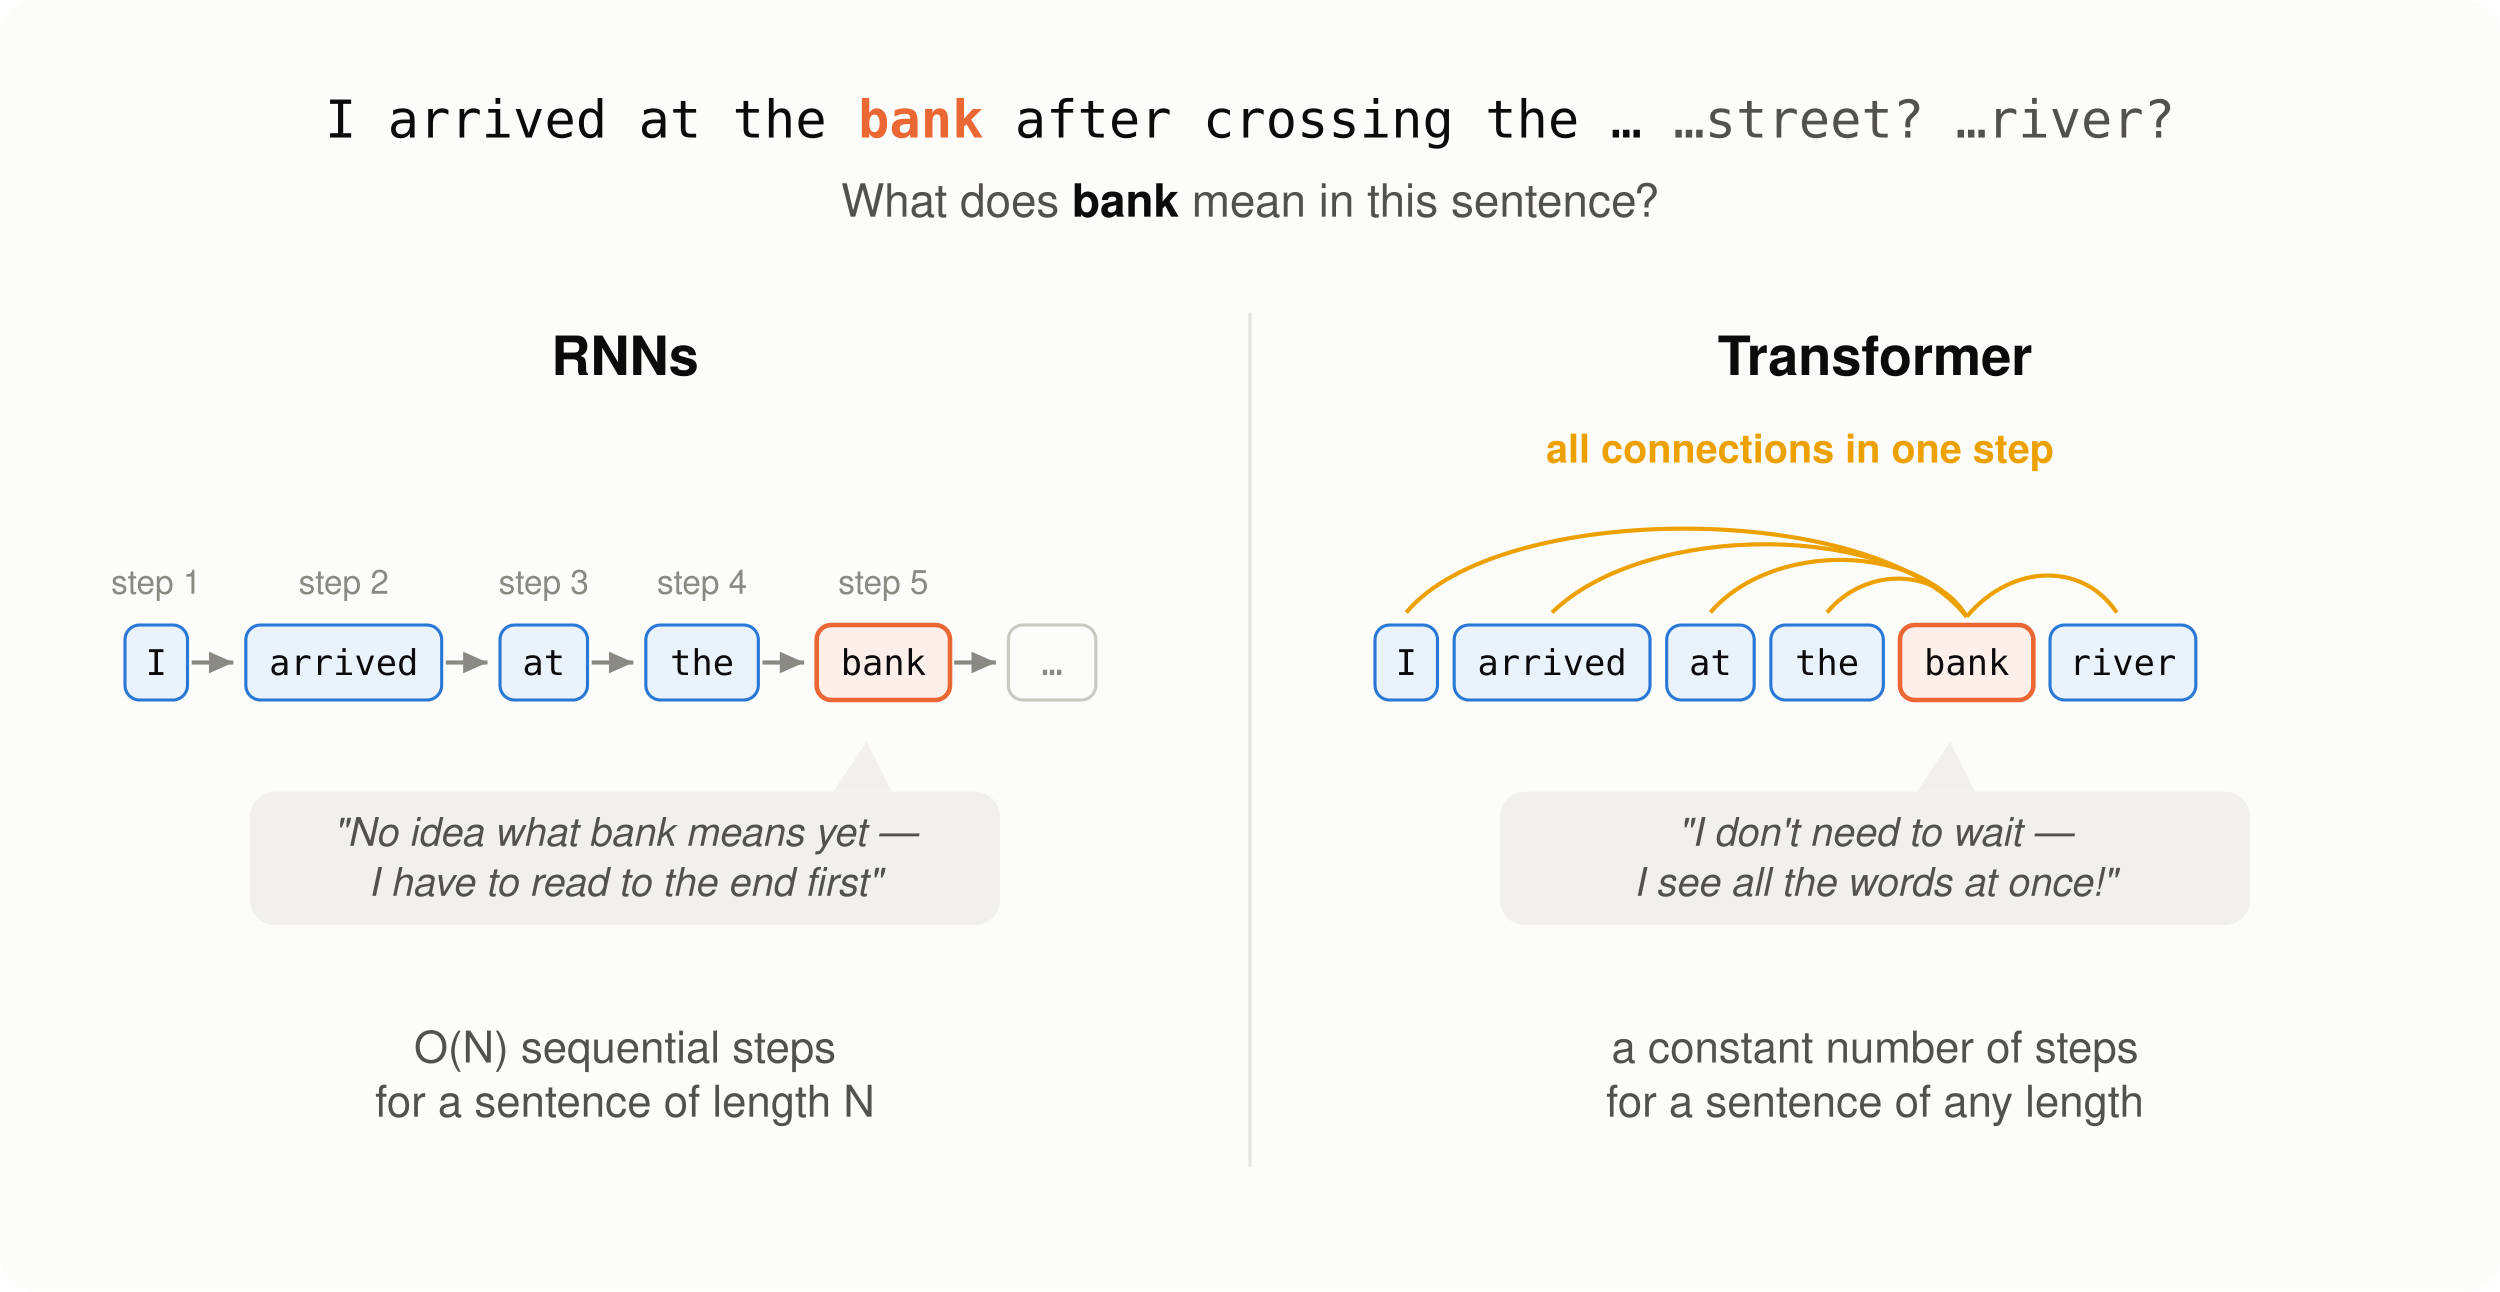
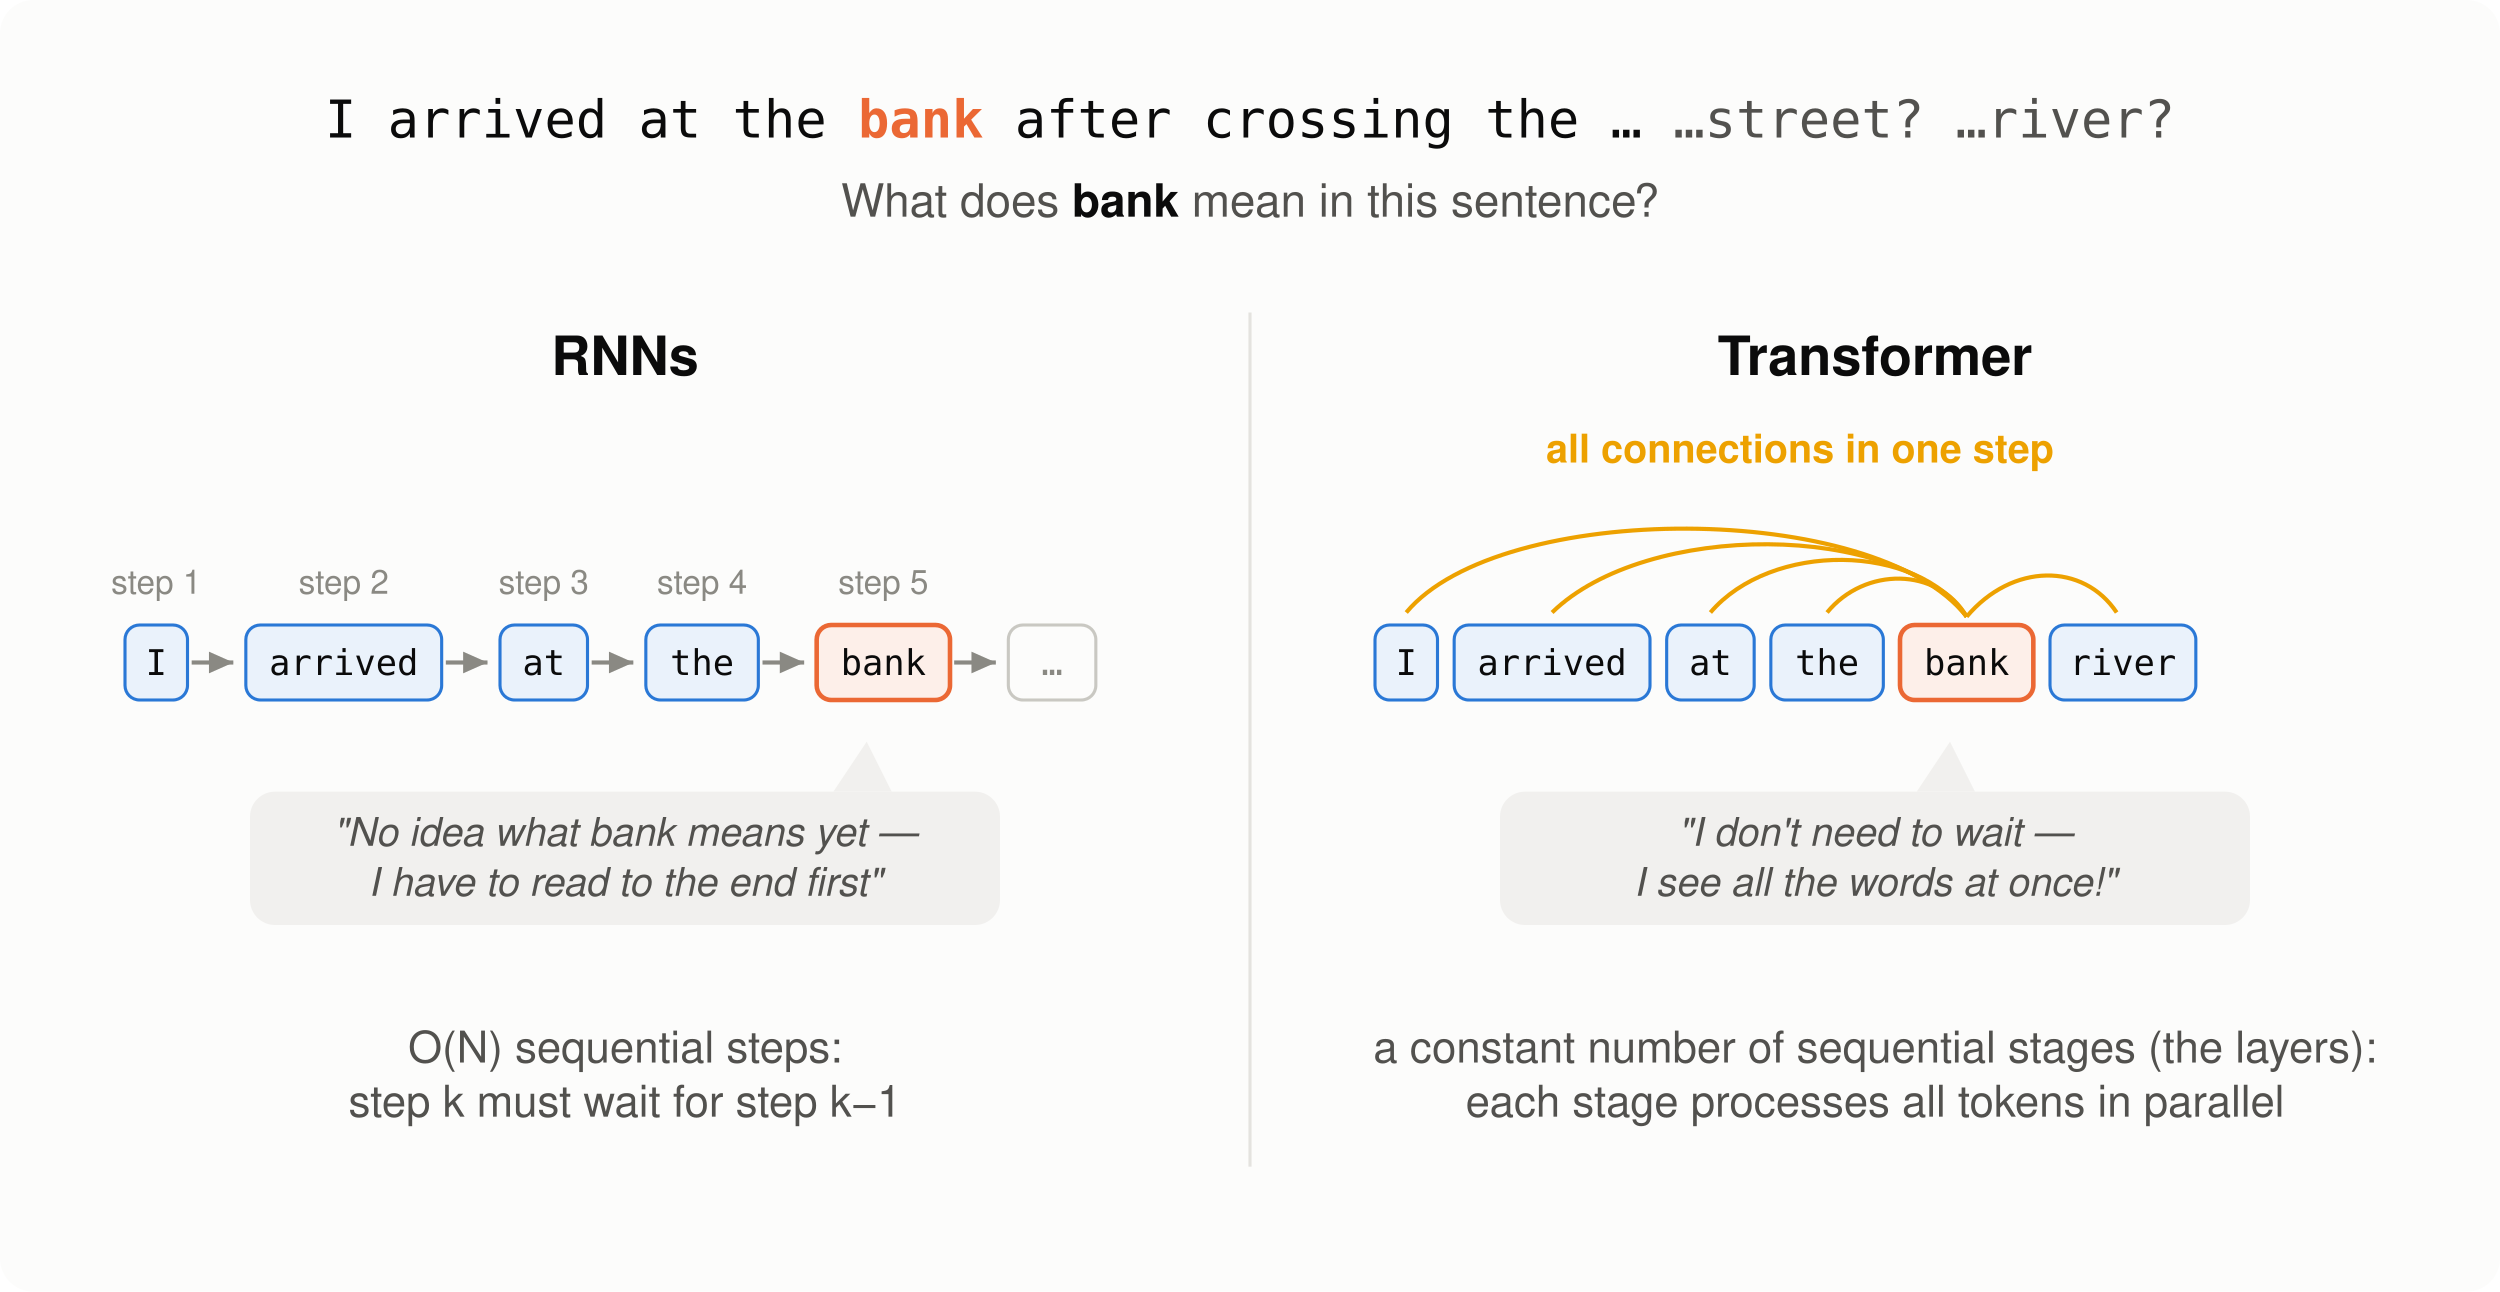
<svg xmlns="http://www.w3.org/2000/svg" viewBox="0 0 1200 620" font-family="-apple-system, 'Segoe UI', Helvetica, Arial, sans-serif">
  <defs>
    <marker id="arr" viewBox="0 0 10 10" refX="9" refY="5" markerWidth="6.5" markerHeight="6.5" orient="auto-start-reverse">
      <path d="M 0 1 L 9 5 L 0 9 z" fill="#8a8983" />
    </marker>
  </defs>
  <rect x="0" y="0" width="1200" height="620" rx="16" fill="#fcfcfb" />
  <text x="600" y="66" text-anchor="middle" font-size="25" fill="#0b0b0b" font-family="ui-monospace, Menlo, monospace">I arrived at the <tspan fill="#eb6834" font-weight="700">bank</tspan> after crossing the …   <tspan fill="#52514e">…street? …river?</tspan>
  </text>
  <text x="600" y="104" text-anchor="middle" font-size="22" fill="#52514e">What does <tspan font-weight="600" fill="#0b0b0b">bank</tspan> mean in this sentence?</text>
  <text x="300" y="180" text-anchor="middle" font-size="26" font-weight="700" fill="#0b0b0b">RNNs</text>
  <g font-family="ui-monospace, Menlo, monospace" font-size="17">
    <rect x="60" y="300" width="30" height="36" rx="7" fill="#eaf2fb" stroke="#2a78d6" stroke-width="1.5" />
    <text x="75" y="324" text-anchor="middle" fill="#0b0b0b">I</text>
    <rect x="118" y="300" width="94" height="36" rx="7" fill="#eaf2fb" stroke="#2a78d6" stroke-width="1.5" />
    <text x="165" y="324" text-anchor="middle" fill="#0b0b0b">arrived</text>
    <rect x="240" y="300" width="42" height="36" rx="7" fill="#eaf2fb" stroke="#2a78d6" stroke-width="1.5" />
    <text x="261" y="324" text-anchor="middle" fill="#0b0b0b">at</text>
    <rect x="310" y="300" width="54" height="36" rx="7" fill="#eaf2fb" stroke="#2a78d6" stroke-width="1.5" />
    <text x="337" y="324" text-anchor="middle" fill="#0b0b0b">the</text>
    <rect x="392" y="300" width="64" height="36" rx="7" fill="#fdefe9" stroke="#eb6834" stroke-width="2.2" />
    <text x="424" y="324" text-anchor="middle" fill="#0b0b0b">bank</text>
    <rect x="484" y="300" width="42" height="36" rx="7" fill="none" stroke="#c9c8c2" stroke-width="1.5" />
    <text x="505" y="324" text-anchor="middle" fill="#8a8983">…</text>
  </g>
  <line x1="92" y1="318" x2="112" y2="318" stroke="#8a8983" stroke-width="2" marker-end="url(#arr)" />
  <line x1="214" y1="318" x2="234" y2="318" stroke="#8a8983" stroke-width="2" marker-end="url(#arr)" />
  <line x1="284" y1="318" x2="304" y2="318" stroke="#8a8983" stroke-width="2" marker-end="url(#arr)" />
  <line x1="366" y1="318" x2="386" y2="318" stroke="#8a8983" stroke-width="2" marker-end="url(#arr)" />
  <line x1="458" y1="318" x2="478" y2="318" stroke="#8a8983" stroke-width="2" marker-end="url(#arr)" />
  <g font-size="16" fill="#8a8983" text-anchor="middle">
    <text x="75" y="285">step 1</text>
    <text x="165" y="285">step 2</text>
    <text x="261" y="285">step 3</text>
    <text x="337" y="285">step 4</text>
    <text x="424" y="285">step 5</text>
  </g>
  <rect x="120" y="380" width="360" height="64" rx="12" fill="#f1f0ee" />
  <path d="M 400 380 L 416 356 L 428 380 z" fill="#f1f0ee" />
  <text x="300" y="406" text-anchor="middle" font-size="19" fill="#52514e" font-style="italic">"No idea what bank means yet —</text>
  <text x="300" y="430" text-anchor="middle" font-size="19" fill="#52514e" font-style="italic">I have to read to the end first"</text>
-   <text x="300" y="510" text-anchor="middle" font-size="21" fill="#52514e">O(N) sequential steps</text>
-   <text x="300" y="536" text-anchor="middle" font-size="21" fill="#52514e">for a sentence of length N</text>
+   <text x="300" y="510" text-anchor="middle" font-size="21" fill="#52514e">O(N) sequential steps:</text>
+   <text x="300" y="536" text-anchor="middle" font-size="21" fill="#52514e">step k must wait for step k−1</text>
  <line x1="600" y1="150" x2="600" y2="560" stroke="#e4e3df" stroke-width="1.5" />
  <text x="900" y="180" text-anchor="middle" font-size="26" font-weight="700" fill="#0b0b0b">Transformer</text>
  <g font-family="ui-monospace, Menlo, monospace" font-size="17">
    <rect x="660" y="300" width="30" height="36" rx="7" fill="#eaf2fb" stroke="#2a78d6" stroke-width="1.5" />
    <text x="675" y="324" text-anchor="middle" fill="#0b0b0b">I</text>
    <rect x="698" y="300" width="94" height="36" rx="7" fill="#eaf2fb" stroke="#2a78d6" stroke-width="1.5" />
    <text x="745" y="324" text-anchor="middle" fill="#0b0b0b">arrived</text>
    <rect x="800" y="300" width="42" height="36" rx="7" fill="#eaf2fb" stroke="#2a78d6" stroke-width="1.5" />
    <text x="821" y="324" text-anchor="middle" fill="#0b0b0b">at</text>
    <rect x="850" y="300" width="54" height="36" rx="7" fill="#eaf2fb" stroke="#2a78d6" stroke-width="1.5" />
    <text x="877" y="324" text-anchor="middle" fill="#0b0b0b">the</text>
    <rect x="912" y="300" width="64" height="36" rx="7" fill="#fdefe9" stroke="#eb6834" stroke-width="2.2" />
    <text x="944" y="324" text-anchor="middle" fill="#0b0b0b">bank</text>
    <rect x="984" y="300" width="70" height="36" rx="7" fill="#eaf2fb" stroke="#2a78d6" stroke-width="1.5" />
    <text x="1019" y="324" text-anchor="middle" fill="#0b0b0b">river</text>
  </g>
  <g stroke="#eda100" stroke-width="2">
    <path d="M 944 296 C 900 240, 720 240, 675 294" fill="none" />
    <path d="M 944 296 C 910 250, 790 250, 745 294" fill="none" />
    <path d="M 944 296 C 920 260, 850 260, 821 294" fill="none" />
    <path d="M 944 296 C 930 272, 895 272, 877 294" fill="none" />
    <path d="M 944 296 C 966 270, 1000 270, 1016 294" fill="none" />
  </g>
  <text x="864" y="222" text-anchor="middle" font-size="19" fill="#eda100" font-weight="600">all connections in one step</text>
  <rect x="720" y="380" width="360" height="64" rx="12" fill="#f1f0ee" />
  <path d="M 920 380 L 936 356 L 948 380 z" fill="#f1f0ee" />
  <text x="900" y="406" text-anchor="middle" font-size="19" fill="#52514e" font-style="italic">"I don't need to wait —</text>
  <text x="900" y="430" text-anchor="middle" font-size="19" fill="#52514e" font-style="italic">I see all the words at once!"</text>
-   <text x="900" y="510" text-anchor="middle" font-size="21" fill="#52514e">a constant number of steps</text>
-   <text x="900" y="536" text-anchor="middle" font-size="21" fill="#52514e">for a sentence of any length</text>
+   <text x="900" y="510" text-anchor="middle" font-size="21" fill="#52514e">a constant number of sequential stages (the layers):</text>
+   <text x="900" y="536" text-anchor="middle" font-size="21" fill="#52514e">each stage processes all tokens in parallel</text>
</svg>
